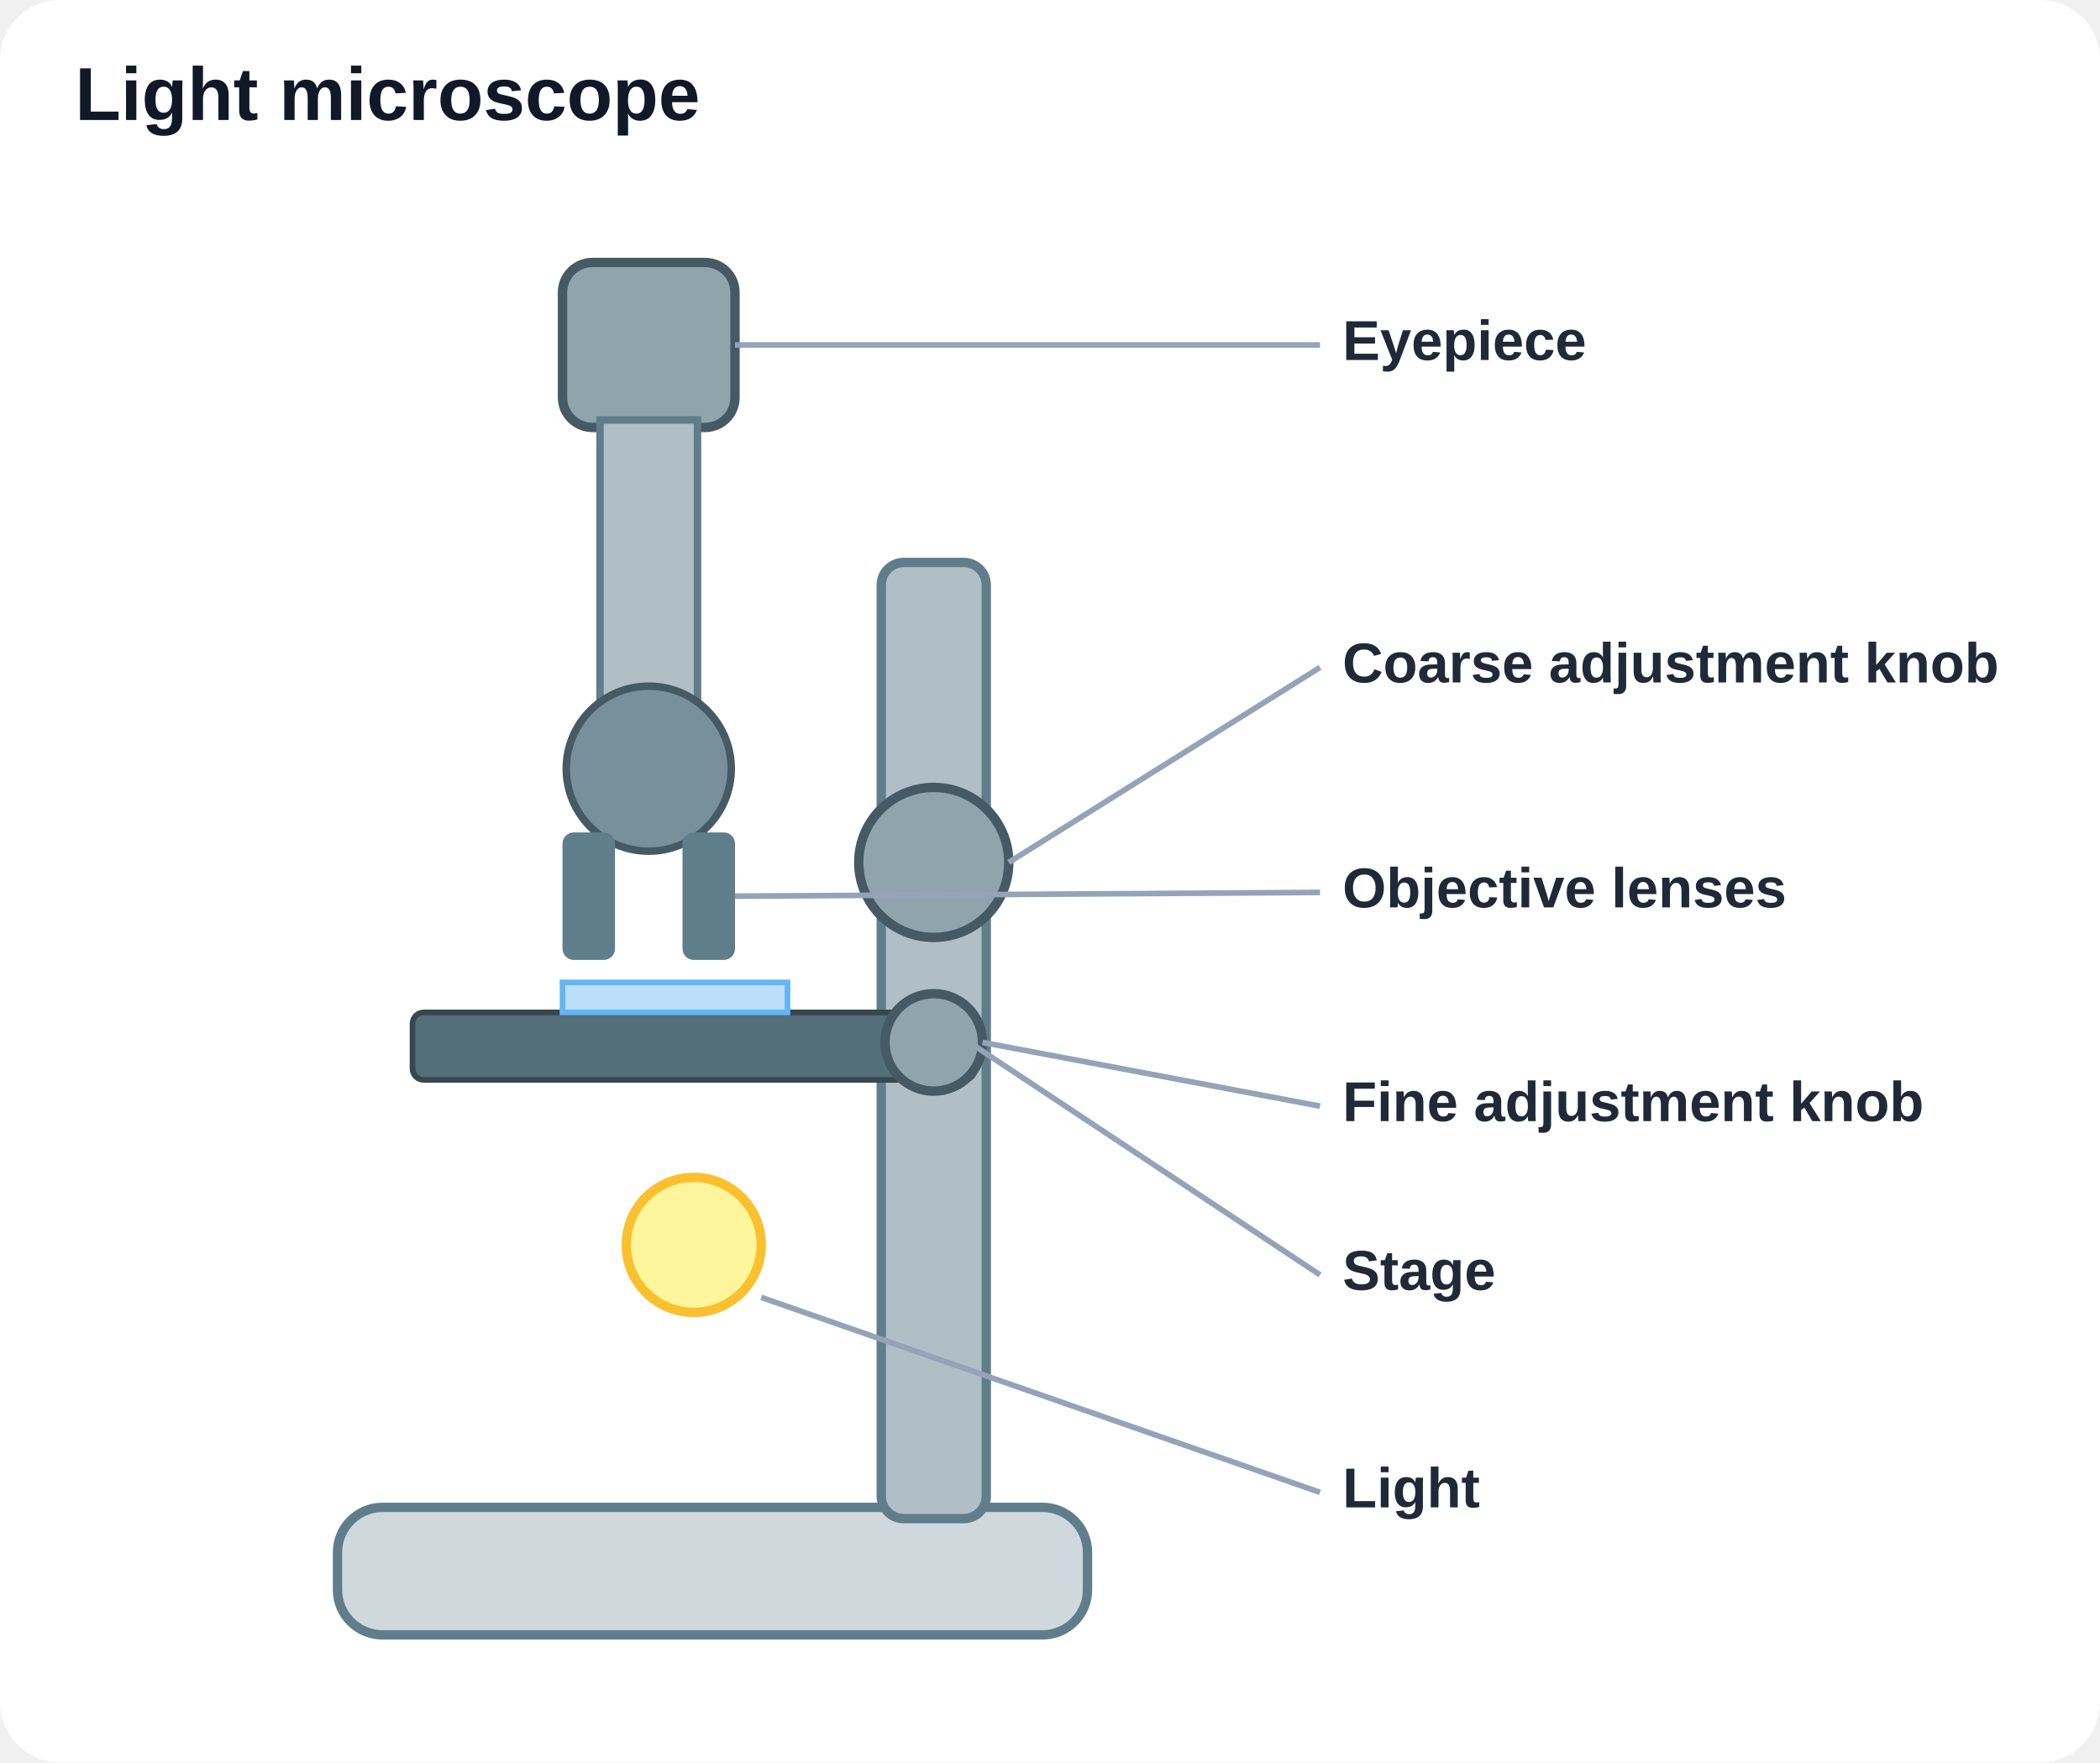
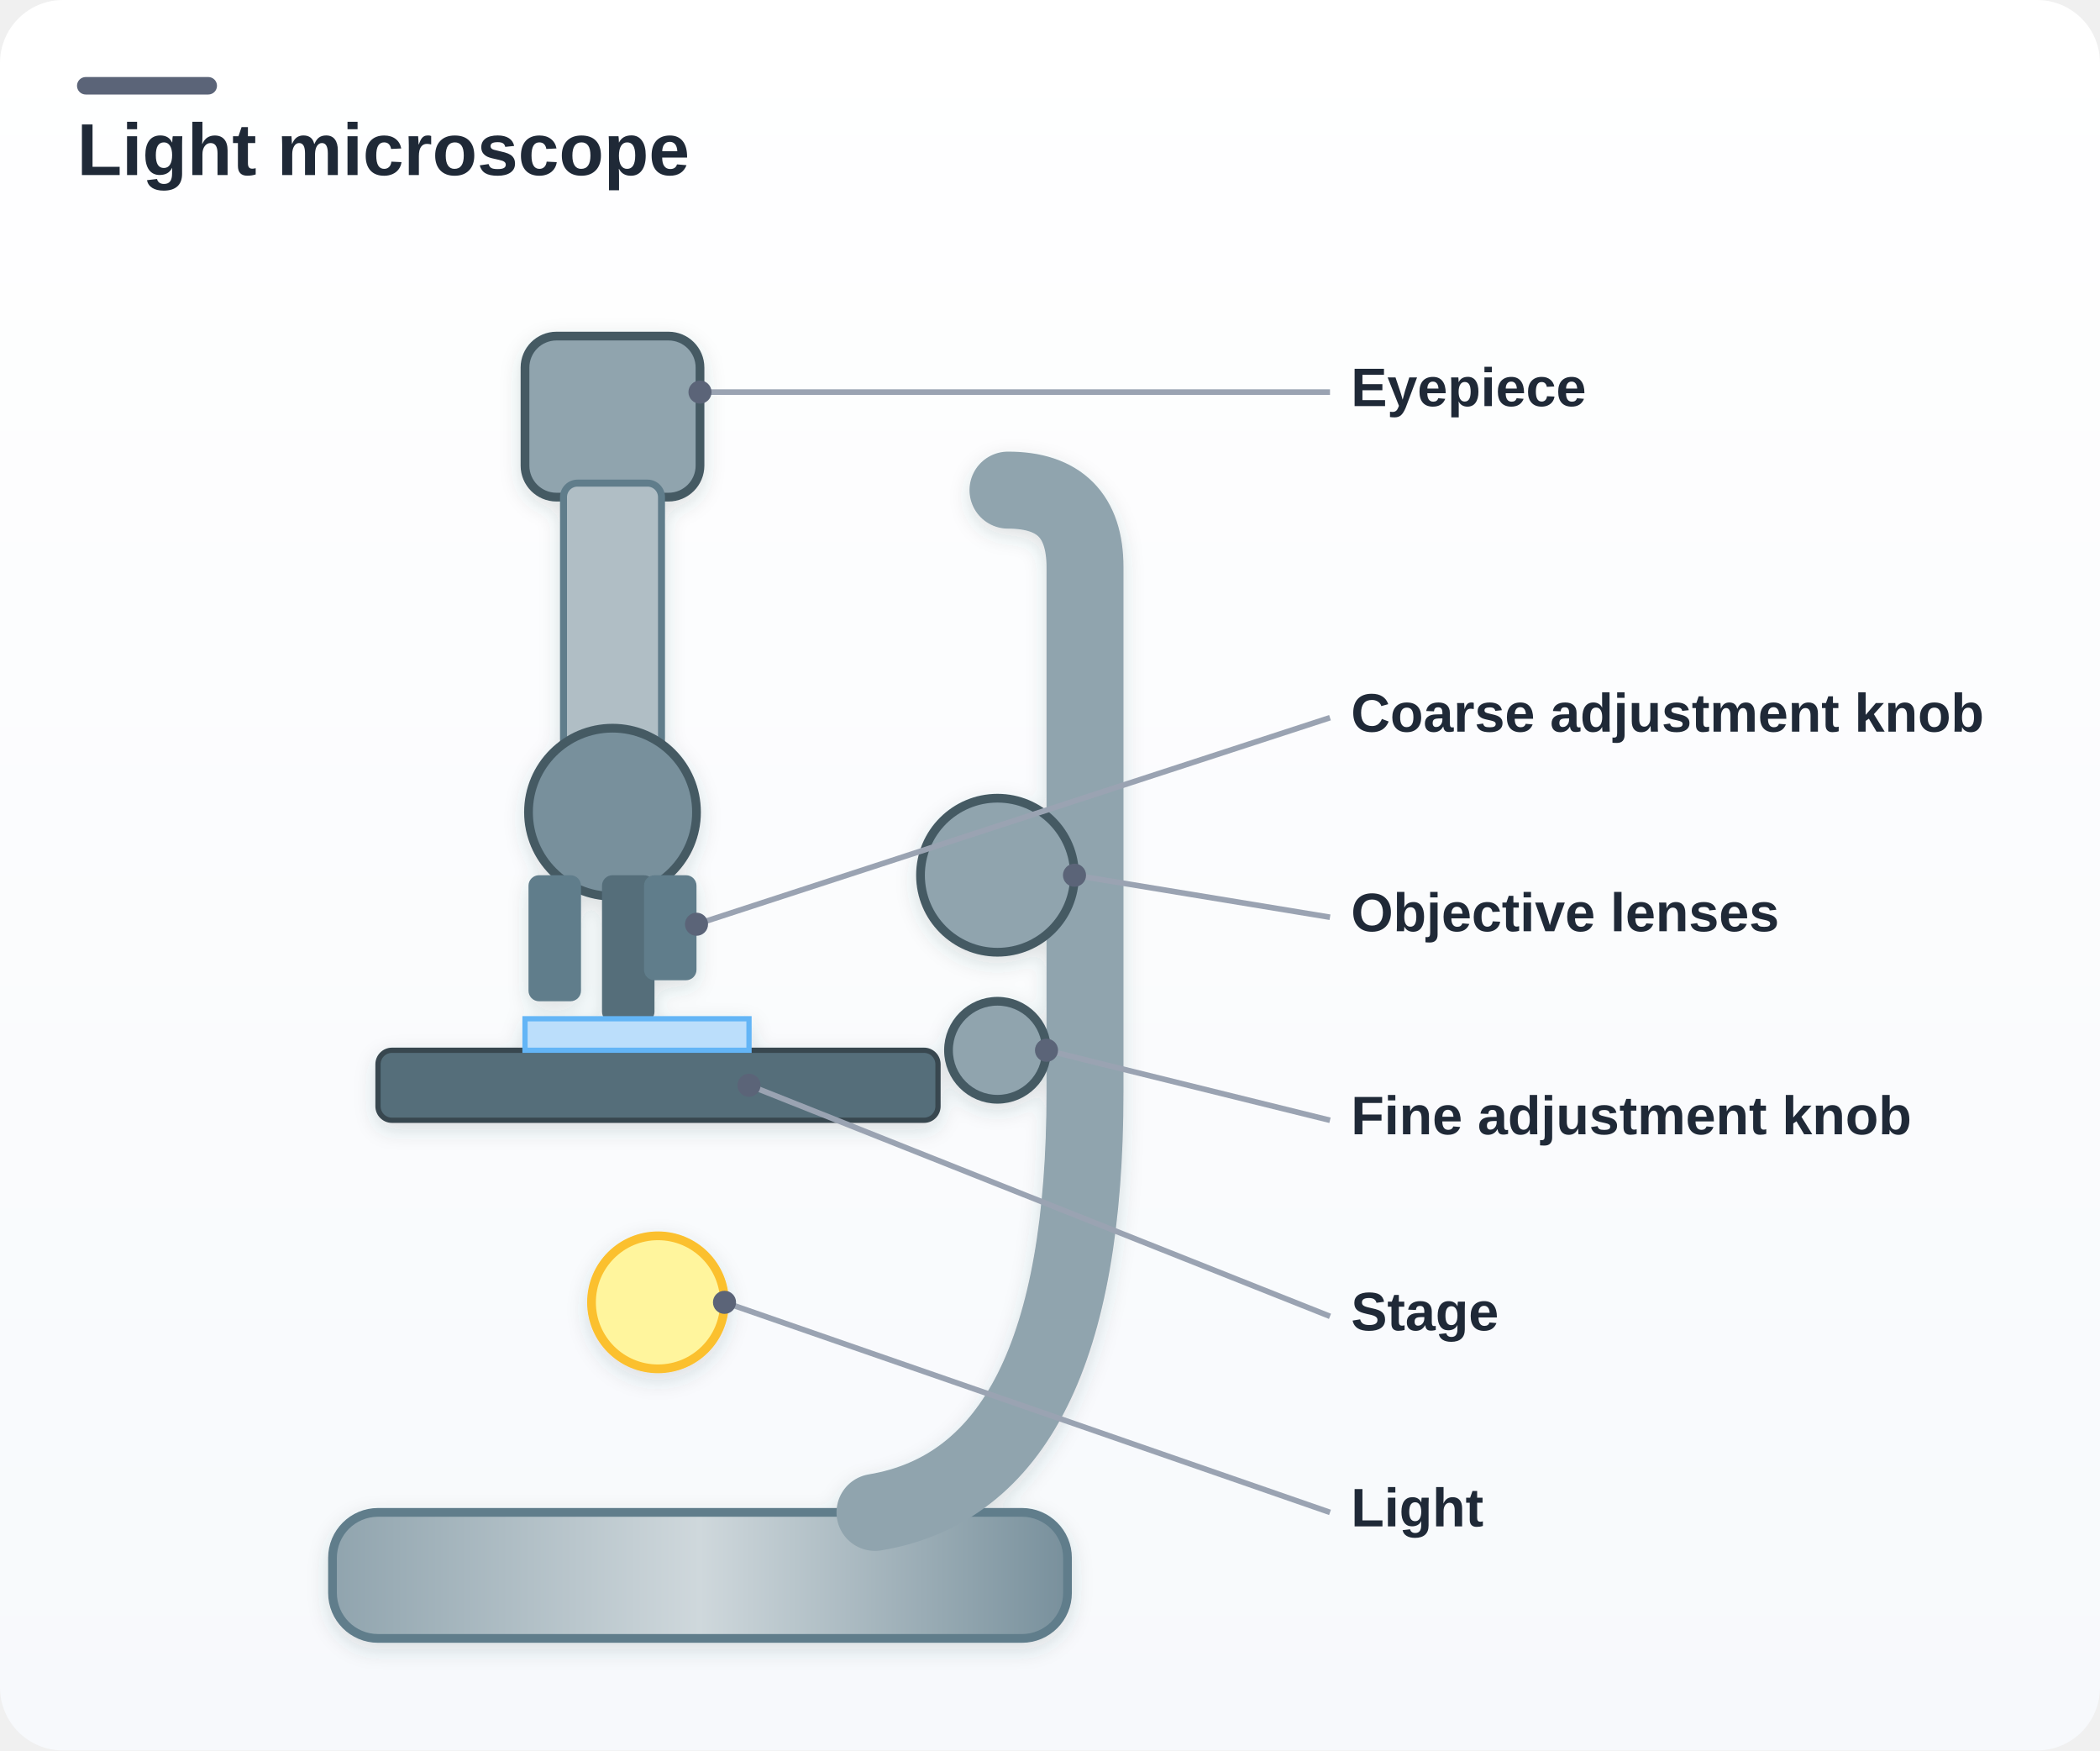
- <svg xmlns="http://www.w3.org/2000/svg" viewBox="0 0 560 470" font-family="Segoe UI, Arial, sans-serif">
-   <rect width="560" height="470" rx="16" fill="#ffffff" />
-   <text x="20" y="32" font-size="20" font-weight="700" fill="#111827">Light microscope</text>
-   <rect x="90" y="402" width="200" height="34" rx="12" fill="#cfd8dc" stroke="#607d8b" stroke-width="2.5" />
-   <rect x="235" y="150" width="28" height="255" rx="6" fill="#b0bec5" stroke="#607d8b" stroke-width="2.5" />
-   <rect x="150" y="70" width="46" height="44" rx="8" fill="#90a4ae" stroke="#455a64" stroke-width="2.5" />
-   <rect x="160" y="112" width="26" height="80" fill="#b0bec5" stroke="#607d8b" stroke-width="2" />
-   <circle cx="173" cy="205" r="22" fill="#78909c" stroke="#455a64" stroke-width="2" />
-   <rect x="150" y="222" width="14" height="34" rx="3" fill="#607d8b" />
-   <rect x="182" y="222" width="14" height="34" rx="3" fill="#607d8b" />
-   <rect x="110" y="270" width="150" height="18" rx="3" fill="#546e7a" stroke="#37474f" stroke-width="1.5" />
-   <rect x="150" y="262" width="60" height="8" fill="#bbdefb" stroke="#64b5f6" stroke-width="1.5" />
-   <circle cx="185" cy="332" r="18" fill="#fff59d" stroke="#fbc02d" stroke-width="2.5" />
-   <circle cx="249" cy="230" r="20" fill="#90a4ae" stroke="#455a64" stroke-width="2.5" />
-   <circle cx="249" cy="278" r="13" fill="#90a4ae" stroke="#455a64" stroke-width="2.5" />
-   <g stroke="#94a3b8" stroke-width="1.5">
-     <line x1="196" y1="92" x2="352" y2="92" />
-     <line x1="269" y1="230" x2="352" y2="178" />
-     <line x1="196" y1="239" x2="352" y2="238" />
-     <line x1="262" y1="278" x2="352" y2="295" />
-     <line x1="260" y1="279" x2="352" y2="340" />
-     <line x1="203" y1="346" x2="352" y2="398" />
+ <svg xmlns="http://www.w3.org/2000/svg" viewBox="0 0 600 500" font-family="Segoe UI, Arial, sans-serif">
+   <defs>
+     <linearGradient id="bgM" x1="0" y1="0" x2="0" y2="1">
+       <stop offset="0" stop-color="#ffffff" />
+       <stop offset="1" stop-color="#f7f9fc" />
+     </linearGradient>
+     <linearGradient id="metal" x1="0" y1="0" x2="1" y2="0">
+       <stop offset="0" stop-color="#90a4ae" />
+       <stop offset="0.5" stop-color="#cfd8dc" />
+       <stop offset="1" stop-color="#78909c" />
+     </linearGradient>
+     <filter id="shM" x="-20%" y="-20%" width="140%" height="140%">
+       <feDropShadow dx="0" dy="2" stdDeviation="3" flood-color="#37474f" flood-opacity="0.16" />
+     </filter>
+   </defs>
+   <rect width="600" height="500" rx="18" fill="url(#bgM)" />
+   <rect x="22" y="22" width="40" height="5" rx="2.5" fill="#5b6478" />
+   <text x="22" y="50" font-size="21" font-weight="800" fill="#1f2937">Light microscope</text>
+   <g filter="url(#shM)">
+     <rect x="95" y="432" width="210" height="36" rx="13" fill="url(#metal)" stroke="#607d8b" stroke-width="2.5" />
+     <path d="M250 432 q60 -10 60 -120 l0 -150 q0 -22 -22 -22" fill="none" stroke="#90a4ae" stroke-width="22" stroke-linecap="round" />
+     <rect x="150" y="96" width="50" height="46" rx="9" fill="#90a4ae" stroke="#455a64" stroke-width="2.5" />
+     <rect x="161" y="138" width="28" height="78" rx="4" fill="#b0bec5" stroke="#607d8b" stroke-width="2" />
+     <circle cx="175" cy="232" r="24" fill="#78909c" stroke="#455a64" stroke-width="2.5" />
+     <rect x="151" y="250" width="15" height="36" rx="3" fill="#607d8b" />
+     <rect x="172" y="250" width="15" height="42" rx="3" fill="#546e7a" />
+     <rect x="184" y="250" width="15" height="30" rx="3" fill="#607d8b" />
+     <rect x="108" y="300" width="160" height="20" rx="4" fill="#546e7a" stroke="#37474f" stroke-width="1.5" />
+     <rect x="150" y="291" width="64" height="9" fill="#bbdefb" stroke="#64b5f6" stroke-width="1.5" />
+     <circle cx="188" cy="372" r="19" fill="#fff59d" stroke="#fbc02d" stroke-width="2.5" />
+     <circle cx="285" cy="250" r="22" fill="#90a4ae" stroke="#455a64" stroke-width="2.5" />
+     <circle cx="285" cy="300" r="14" fill="#90a4ae" stroke="#455a64" stroke-width="2.5" />
  </g>
-   <g font-size="15" font-weight="600" fill="#1f2937">
-     <text x="358" y="96">Eyepiece</text>
-     <text x="358" y="182">Coarse adjustment knob</text>
-     <text x="358" y="242">Objective lenses</text>
-     <text x="358" y="299">Fine adjustment knob</text>
-     <text x="358" y="344">Stage</text>
-     <text x="358" y="402">Light</text>
+   <g stroke="#9aa3b2" stroke-width="1.6" fill="none">
+     <line x1="200" y1="112" x2="380" y2="112" />
+     <line x1="199" y1="264" x2="380" y2="205" />
+     <line x1="307" y1="250" x2="380" y2="262" />
+     <line x1="299" y1="300" x2="380" y2="320" />
+     <line x1="214" y1="310" x2="380" y2="376" />
+     <line x1="207" y1="372" x2="380" y2="432" />
+   </g>
+   <g fill="#5b6478">
+     <circle cx="200" cy="112" r="3.3" />
+     <circle cx="199" cy="264" r="3.3" />
+     <circle cx="307" cy="250" r="3.3" />
+     <circle cx="299" cy="300" r="3.3" />
+     <circle cx="214" cy="310" r="3.3" />
+     <circle cx="207" cy="372" r="3.3" />
+   </g>
+   <g font-size="15.5" font-weight="600" fill="#1f2937">
+     <text x="386" y="116">Eyepiece</text>
+     <text x="386" y="209">Coarse adjustment knob</text>
+     <text x="386" y="266">Objective lenses</text>
+     <text x="386" y="324">Fine adjustment knob</text>
+     <text x="386" y="380">Stage</text>
+     <text x="386" y="436">Light</text>
  </g>
</svg>
